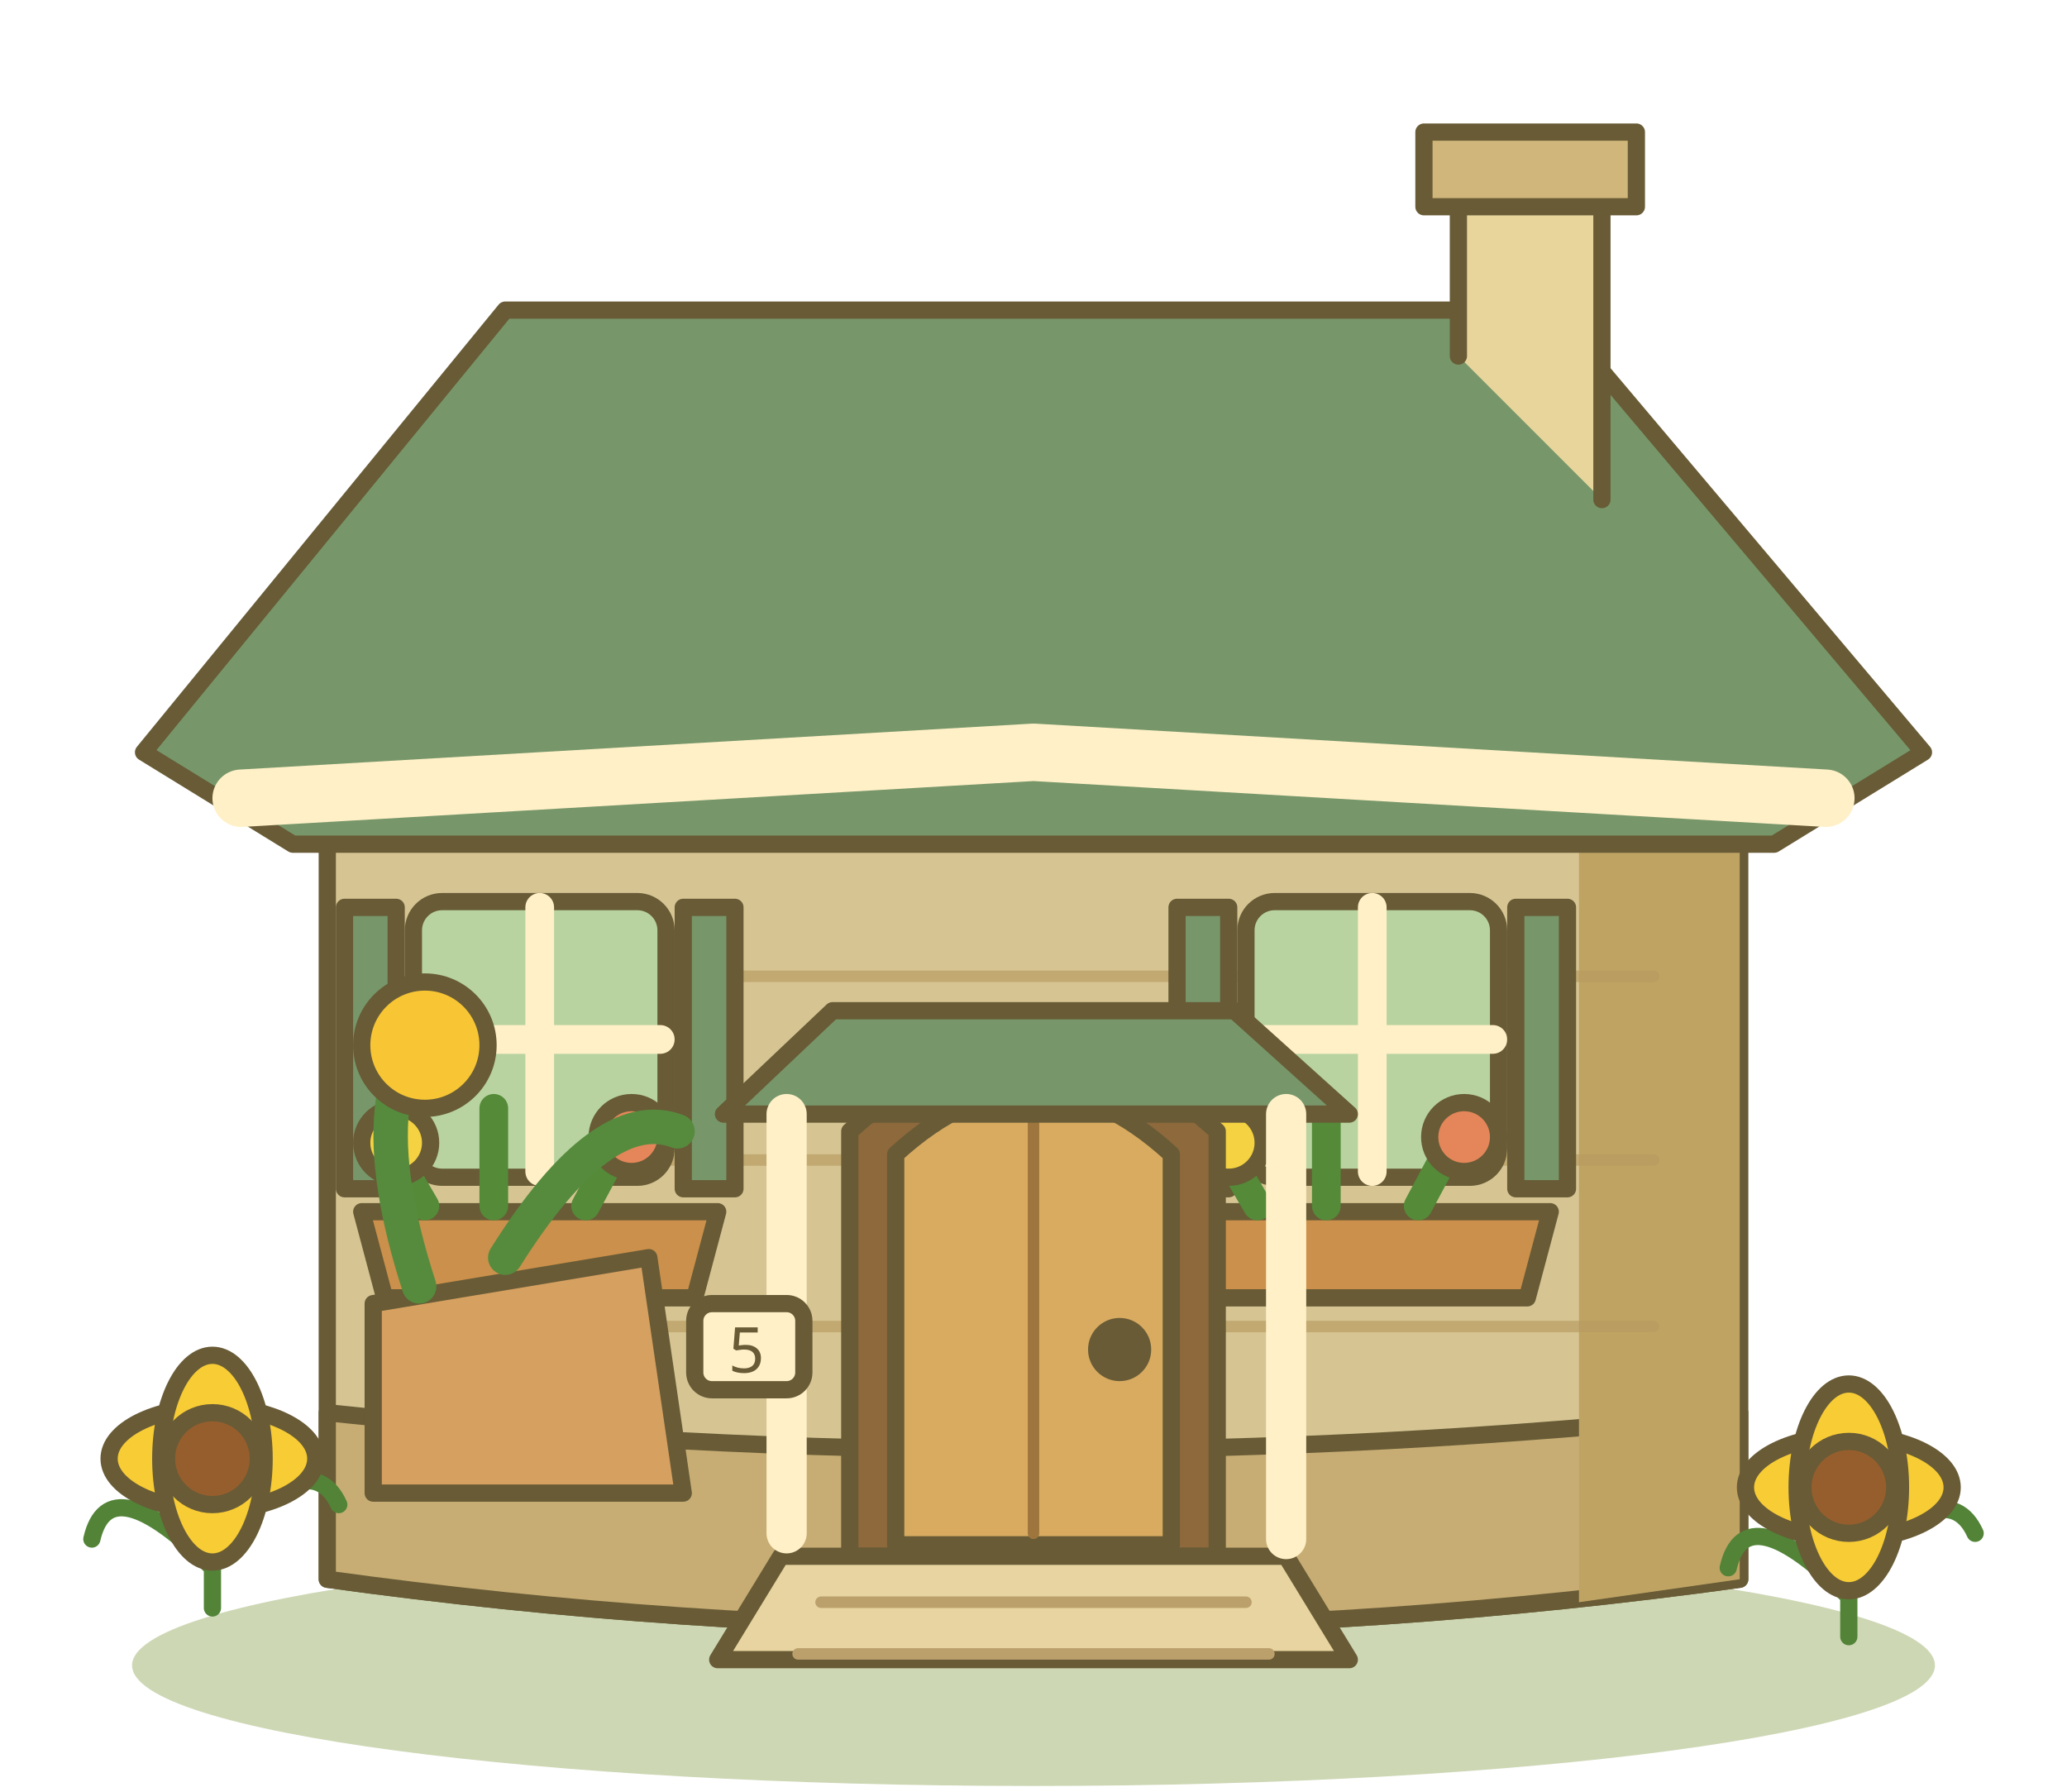
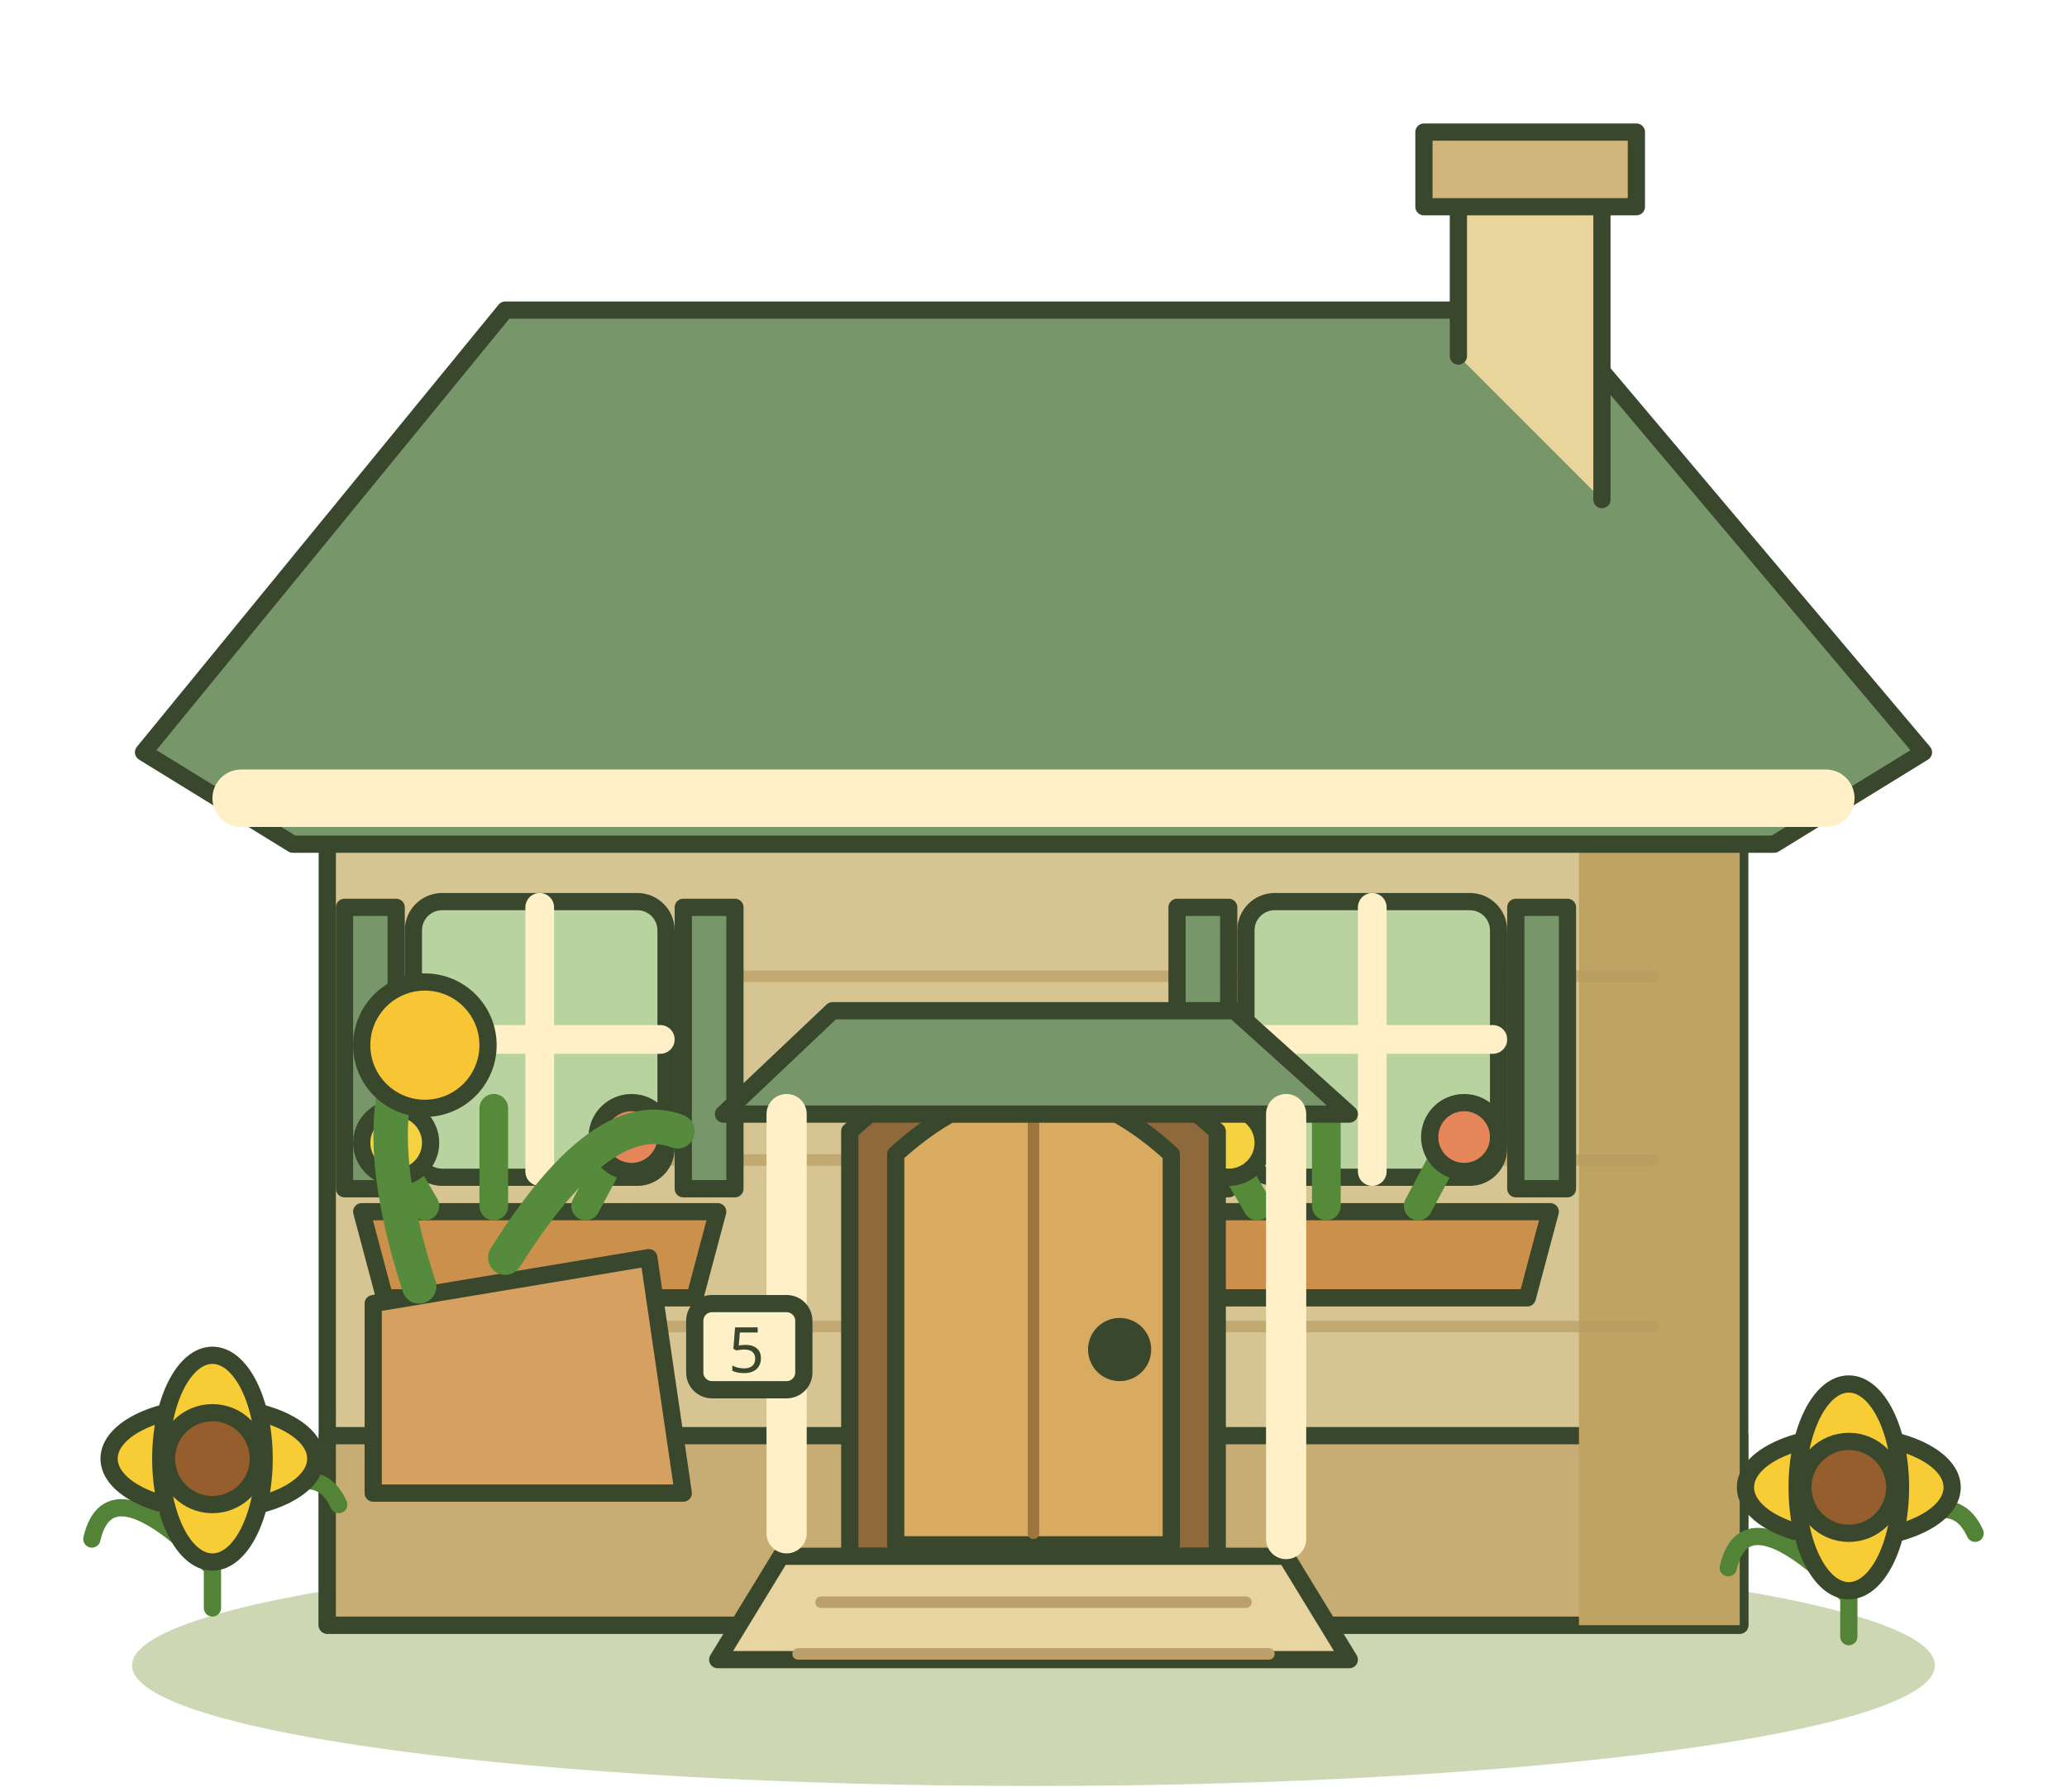
<svg xmlns="http://www.w3.org/2000/svg" width="360" height="312" viewBox="0 0 360 312">
-   <g stroke="#685B36" stroke-width="3" stroke-linejoin="round" stroke-linecap="round">
+   <g stroke="#39472d" stroke-width="3" stroke-linejoin="round" stroke-linecap="round">
    <ellipse cx="180" cy="290" rx="157" ry="21" fill="#7B973A" opacity=".38" stroke="none" />
-     <path d="M57 126V275Q180 292 303 275V126Z" fill="#D6C593" />
-     <path d="M57 246Q180 259 303 246V275Q180 292 57 275Z" fill="#C7AD74" />
-     <path d="M275 132H303V275L275 279Z" fill="#BFA363" stroke="none" />
+     <path d="M57 126H303V283H57Z" fill="#D6C593" />
+     <path d="M57 250H303V283H57Z" fill="#C7AD74" />
+     <path d="M275 132H303V283H275Z" fill="#BFA363" stroke="none" />
    <path d="M25 131L88 54H270L335 131L309 147H51Z" fill="#77976A" />
-     <path d="M42 139L180 131L318 139" fill="none" stroke="#FFF0C7" stroke-width="10" />
+     <path d="M42 139H318" fill="none" stroke="#FFF0C7" stroke-width="10" />
    <path d="M254 62V24H279V87" fill="#E7D59C" />
    <path d="M248 23H285V36H248Z" fill="#D0B67A" />
    <path d="M72 170H288M72 202H288M72 231H288" stroke="#B69A60" stroke-width="2" opacity=".65" />
    <rect x="72" y="157" width="44" height="48" rx="5" fill="#B8D3A0" />
    <path d="M94 158V204M73 181H115" stroke="#FFF0C7" stroke-width="5" />
    <path d="M60 158H69V207H60ZM119 158H128V207H119Z" fill="#77976A" />
    <path d="M63 211H125L121 226H67Z" fill="#CB904B" />
    <path d="M74 210l-7 -12m19 12v-17m16 17l8 -15" stroke="#548A38" stroke-width="5" />
    <circle cx="69" cy="199" r="6" fill="#F5D241" />
    <circle cx="110" cy="198" r="6" fill="#E48659" />
    <rect x="217" y="157" width="44" height="48" rx="5" fill="#B8D3A0" />
    <path d="M239 158V204M218 181H260" stroke="#FFF0C7" stroke-width="5" />
    <path d="M205 158H214V207H205ZM264 158H273V207H264Z" fill="#77976A" />
    <path d="M208 211H270L266 226H212Z" fill="#CB904B" />
    <path d="M219 210l-7 -12m19 12v-17m16 17l8 -15" stroke="#548A38" stroke-width="5" />
    <circle cx="214" cy="199" r="6" fill="#F5D241" />
    <circle cx="255" cy="198" r="6" fill="#E48659" />
    <path d="M148 271V197Q180 168 212 197V271Z" fill="#8D693C" />
    <path d="M156 269V201Q180 179 204 201V269Z" fill="#D8AB60" />
    <path d="M180 189V267" stroke="#9E763D" stroke-width="2" />
-     <circle cx="195" cy="235" r="4" fill="#685B36" />
+     <circle cx="195" cy="235" r="4" fill="#39472d" />
    <path d="M136 271H224L235 289H125Z" fill="#E7D4A0" />
    <path d="M139 288H221M143 279H217" stroke="#BBA06C" stroke-width="2" />
    <path d="M126 194L145 176H215L235 194Z" fill="#77976A" />
    <path d="M137 194V267M224 194V268" stroke="#FFF0C7" stroke-width="7" />
    <rect x="121" y="227" width="19" height="15" rx="3" fill="#FFF0C7" />
-     <text x="130" y="239" text-anchor="middle" font-family="sans-serif" font-size="11" stroke="none" fill="#685B36">5</text>
+     <text x="130" y="239" text-anchor="middle" font-family="sans-serif" font-size="11" stroke="none" fill="#39472d">5</text>
    <path d="M37 280v-25m0 18q-18 -18 -21 -5m21 1q17 -18 22 -7" stroke="#528337" fill="none" />
    <g fill="#F8CC35">
      <ellipse cx="37" cy="254" rx="18" ry="9" />
      <ellipse cx="37" cy="254" rx="9" ry="18" />
    </g>
    <circle cx="37" cy="254" r="8" fill="#975E2D" />
    <path d="M322 285v-25m0 18q-18 -18 -21 -5m21 1q17 -18 22 -7" stroke="#528337" fill="none" />
    <g fill="#F8CC35">
      <ellipse cx="322" cy="259" rx="18" ry="9" />
      <ellipse cx="322" cy="259" rx="9" ry="18" />
    </g>
    <circle cx="322" cy="259" r="8" fill="#975E2D" />
    <path d="M65 227L113 219L119 260H65Z" fill="#D6A060" />
    <path d="M73 224q-12 -37 5 -49m10 44q17 -27 30 -22" stroke="#568B3D" fill="none" stroke-width="6" />
    <circle cx="74" cy="182" r="11" fill="#F8C634" />
  </g>
</svg>
